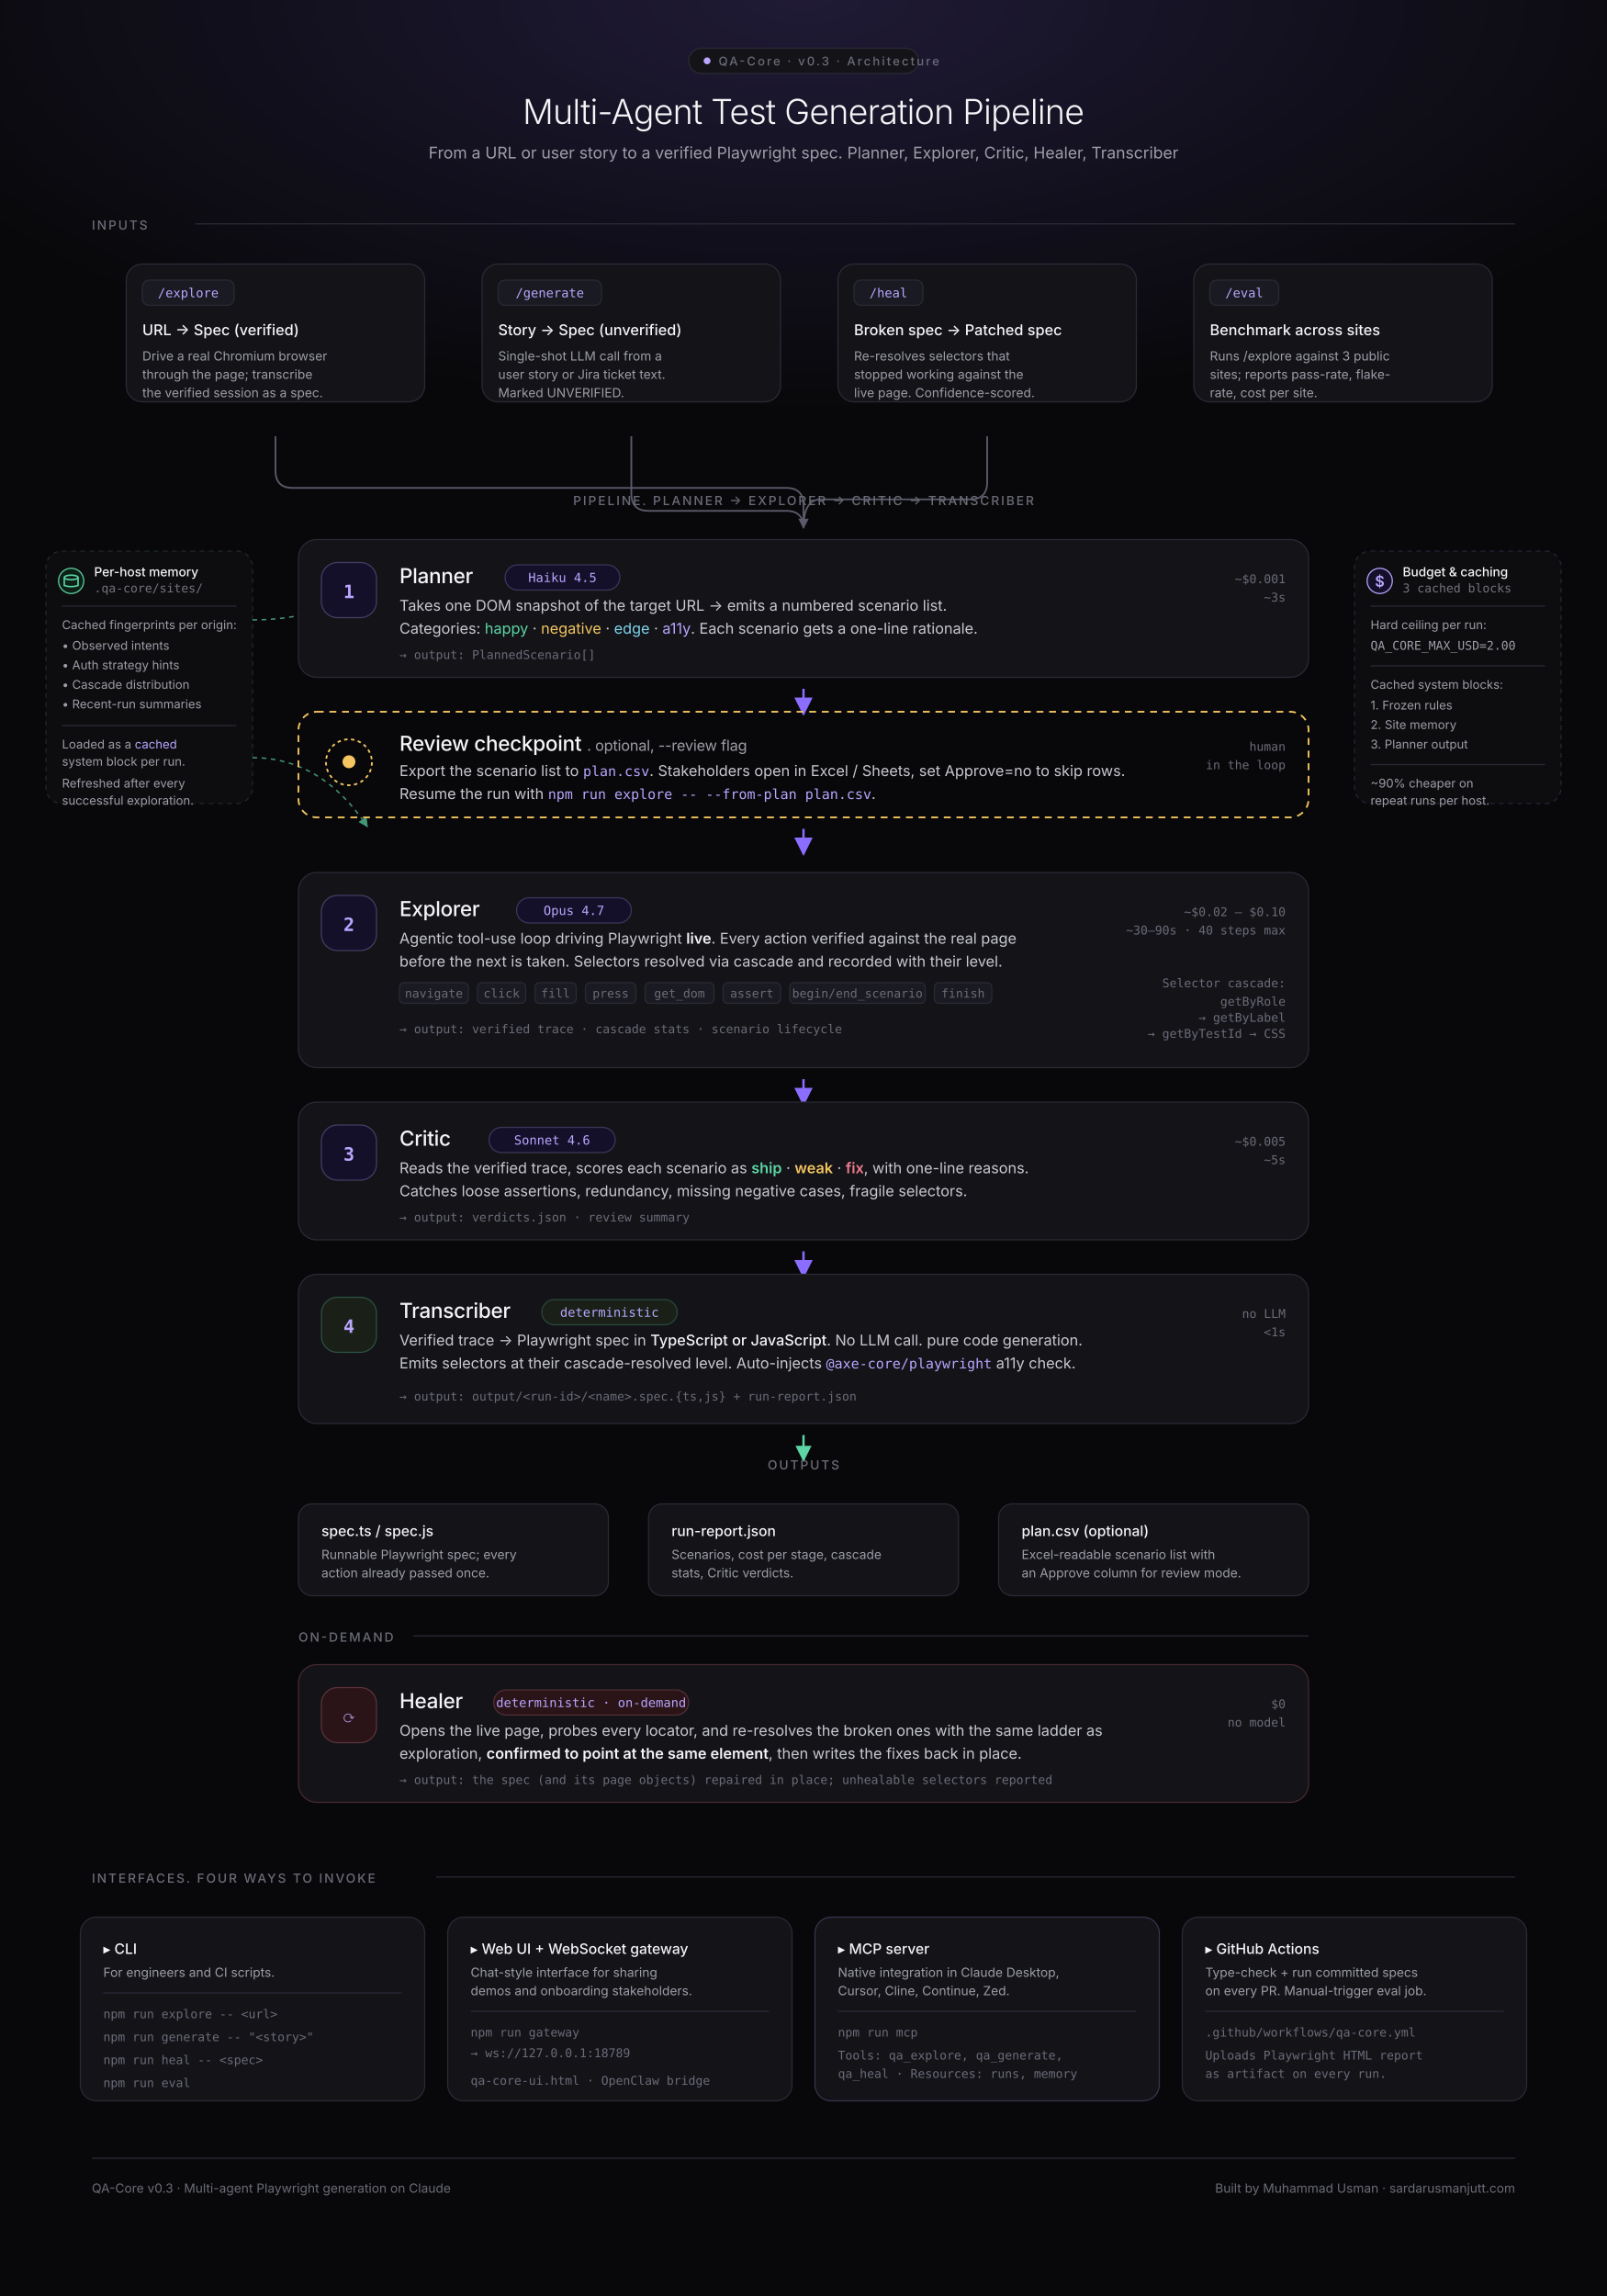
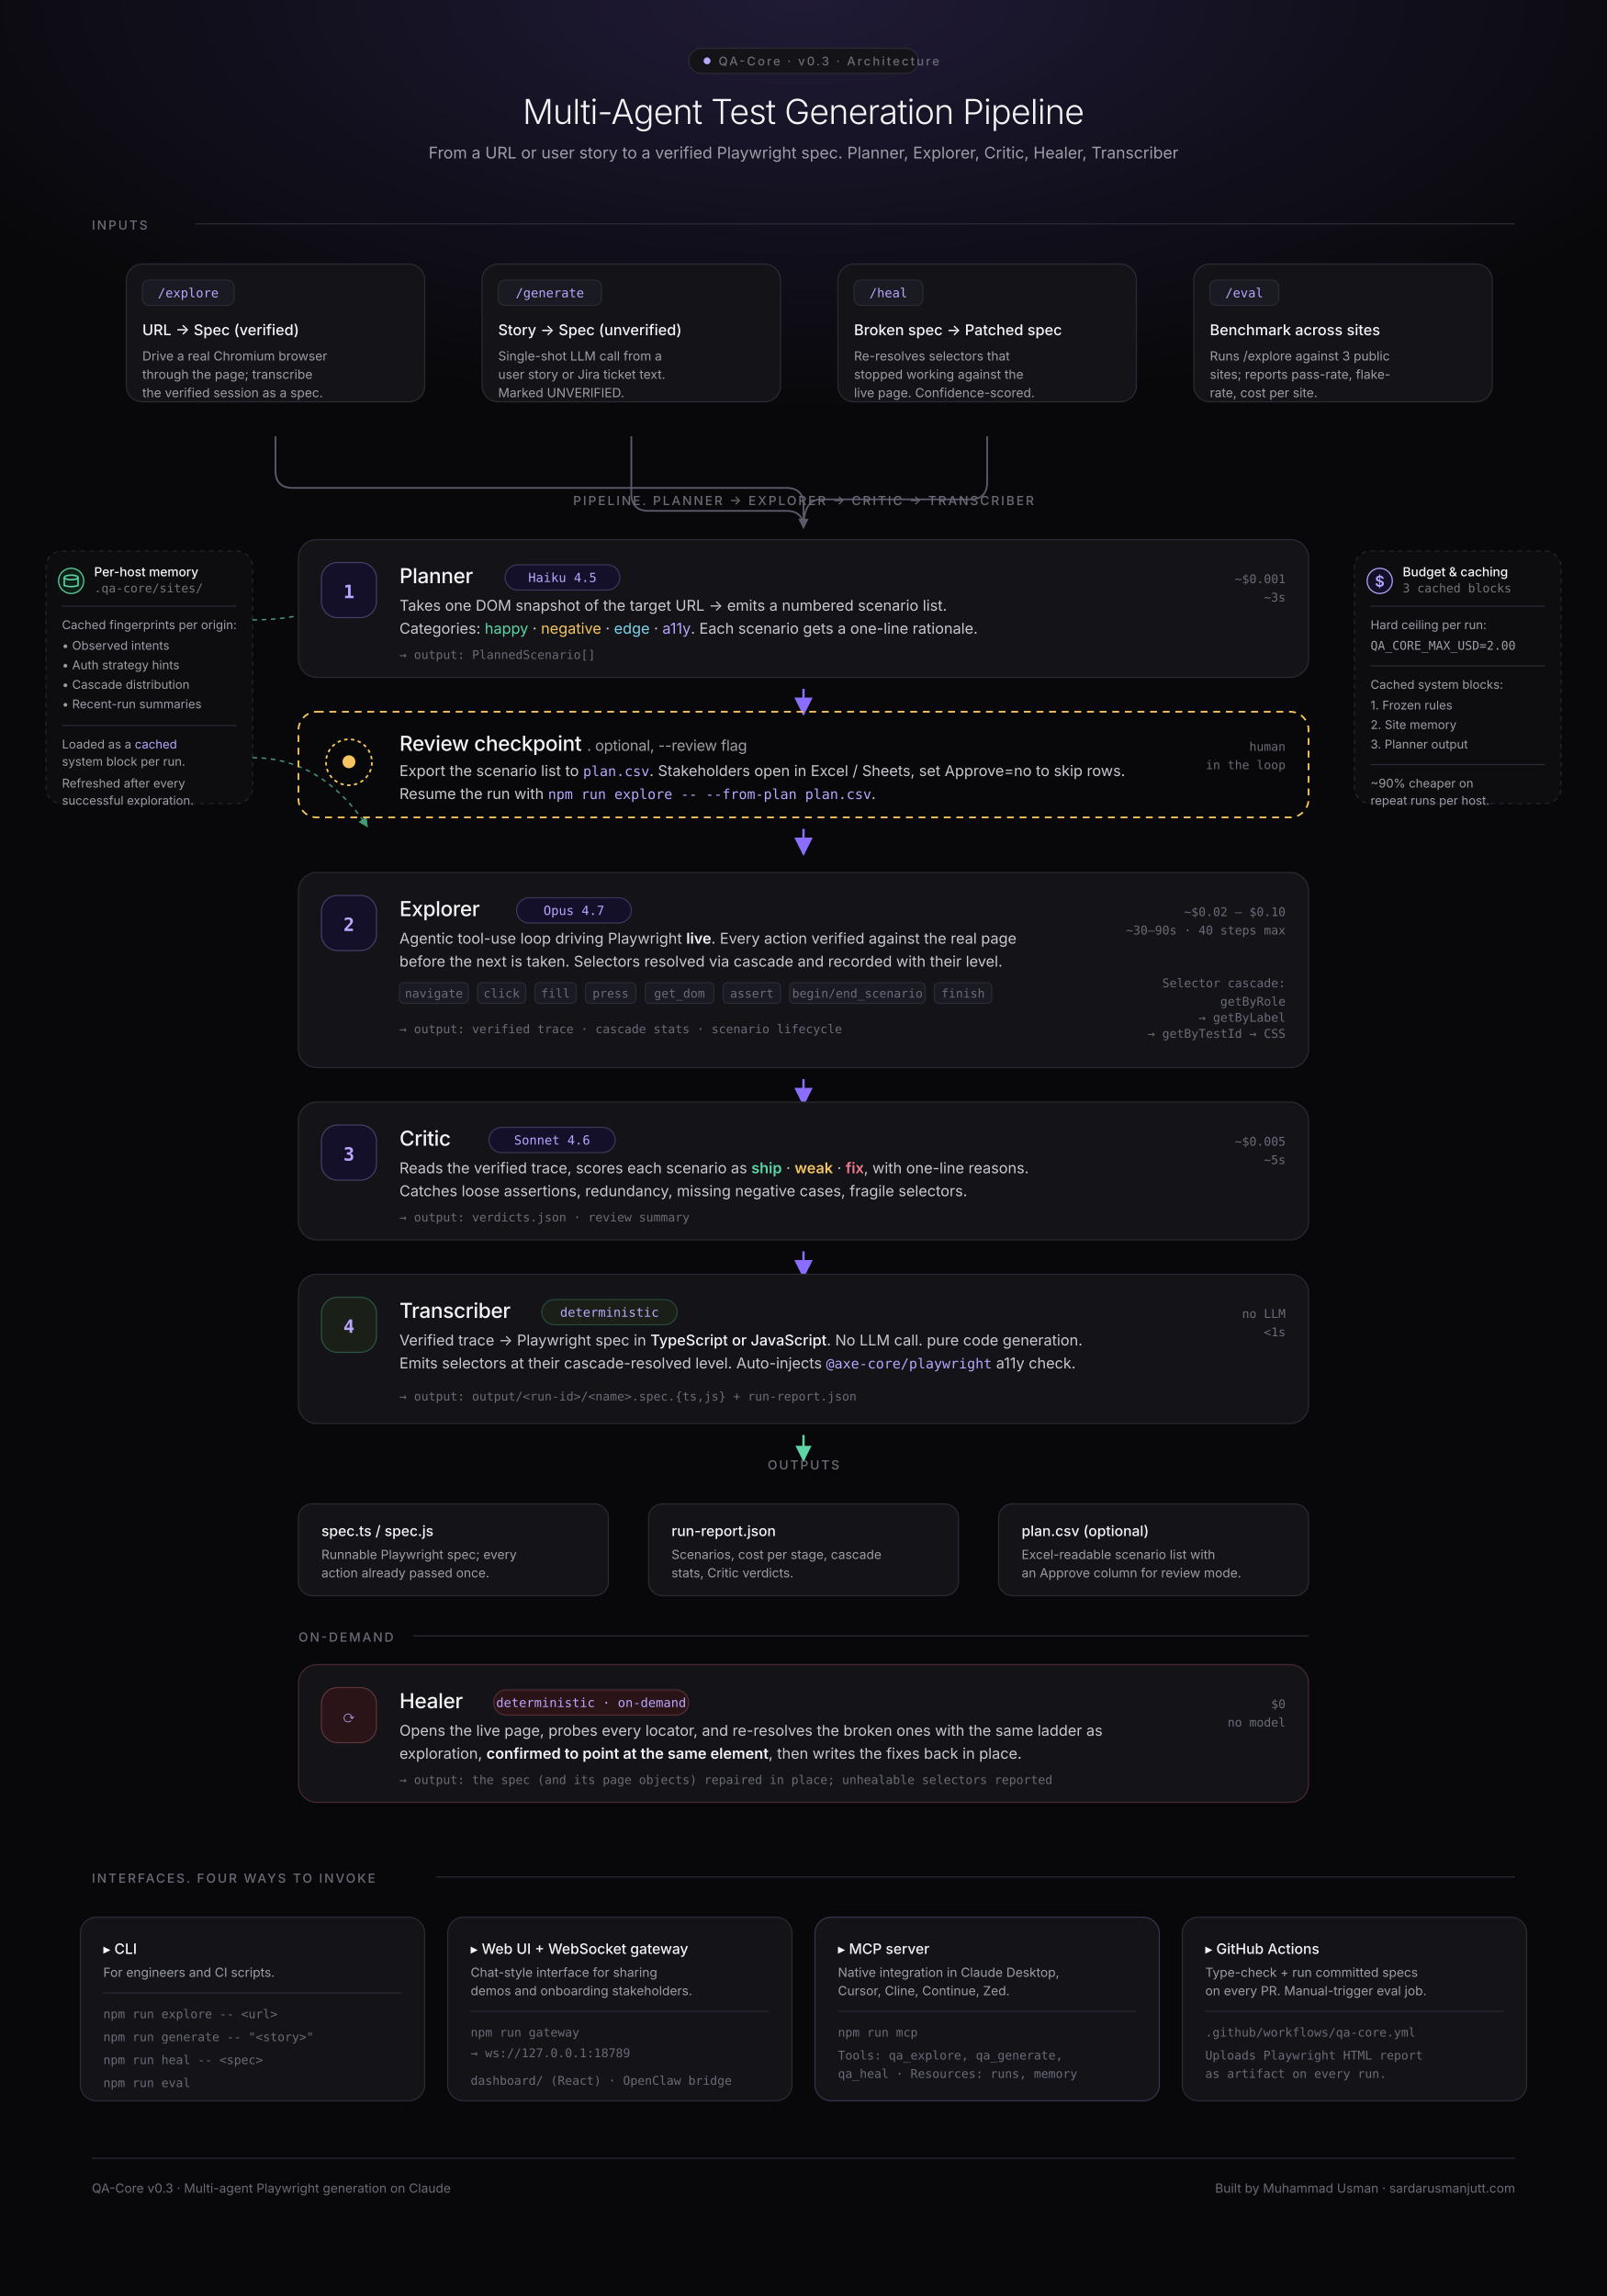
<svg xmlns="http://www.w3.org/2000/svg" viewBox="0 0 1400 2000" font-family="-apple-system, 'Inter', 'Geist', system-ui, sans-serif">
  <defs>
    <style>
    .title    { font-size: 30px; font-weight: 300; fill: #f5f5f7; letter-spacing: -0.02em; }
    .title em { fill: #b9a6ff; font-style: normal; }
    .subtitle { font-size: 14px; fill: #9d9da7; }
    .eyebrow  { font-size: 10.5px; font-weight: 500; fill: #6b6b78; letter-spacing: 0.16em; text-transform: uppercase; }
    .section  { font-size: 11px; font-weight: 500; fill: #6b6b78; letter-spacing: 0.14em; }
    .stage-name   { font-size: 18px; font-weight: 500; fill: #f5f5f7; letter-spacing: -0.012em; }
    .stage-num    { font-size: 16px; font-weight: 600; fill: #b9a6ff; font-family: ui-monospace, 'Geist Mono', monospace; }
    .stage-desc   { font-size: 13px; fill: #c8c8d0; }
    .stage-tag    { font-size: 11px; font-family: ui-monospace, 'Geist Mono', monospace; fill: #b9a6ff; font-weight: 500; }
    .stage-meta   { font-size: 10.5px; fill: #6b6b78; font-family: ui-monospace, 'Geist Mono', monospace; }
    .input-title  { font-size: 13px; font-weight: 500; fill: #f5f5f7; }
    .input-desc   { font-size: 11px; fill: #9d9da7; }
    .input-cmd    { font-size: 10.5px; font-family: ui-monospace, 'Geist Mono', monospace; fill: #b9a6ff; }
    .card-title   { font-size: 12.5px; font-weight: 500; fill: #f5f5f7; }
    .card-desc    { font-size: 11px; fill: #9d9da7; }
    .sidebar-title { font-size: 11px; font-weight: 500; fill: #f5f5f7; letter-spacing: -0.005em; }
    .sidebar-desc  { font-size: 10.5px; fill: #9d9da7; }
    .pill         { font-size: 10px; font-weight: 500; font-family: ui-monospace, 'Geist Mono', monospace; }
    .footer       { font-size: 11px; fill: #6b6b78; }
    .key-label    { font-size: 9.5px; font-weight: 500; fill: #9d9da7; letter-spacing: 0.06em; text-transform: uppercase; }
    .key-text     { font-size: 11px; fill: #f5f5f7; }
  </style>
    <radialGradient id="aurora1" cx="0.5" cy="0" r="0.6">
      <stop offset="0%" stop-color="#8b6dff" stop-opacity="0.18" />
      <stop offset="100%" stop-color="#8b6dff" stop-opacity="0" />
    </radialGradient>
    <marker id="arrow-violet" viewBox="0 0 10 10" refX="9" refY="5" markerWidth="8" markerHeight="8" orient="auto">
      <path d="M 0 0 L 10 5 L 0 10 z" fill="#8b6dff" />
    </marker>
    <marker id="arrow-line" viewBox="0 0 10 10" refX="9" refY="5" markerWidth="6" markerHeight="6" orient="auto">
      <path d="M 0 0 L 10 5 L 0 10 z" fill="#5a5a6a" />
    </marker>
    <marker id="arrow-emerald" viewBox="0 0 10 10" refX="9" refY="5" markerWidth="7" markerHeight="7" orient="auto">
      <path d="M 0 0 L 10 5 L 0 10 z" fill="#5dd5a4" />
    </marker>
    <marker id="arrow-amber" viewBox="0 0 10 10" refX="9" refY="5" markerWidth="7" markerHeight="7" orient="auto">
      <path d="M 0 0 L 10 5 L 0 10 z" fill="#f4c560" />
    </marker>
  </defs>
  <rect width="1400" height="2000" fill="#08080a" />
  <rect width="1400" height="600" fill="url(#aurora1)" />
  <g id="header">
    <rect x="600" y="42" width="200" height="22" rx="11" fill="#131318" stroke="#2a2a36" />
    <circle cx="616" cy="53" r="3" fill="#b9a6ff" />
    <text x="626" y="57" class="eyebrow">QA-Core · v0.3 · Architecture</text>
    <text x="700" y="108" text-anchor="middle" class="title">
    Multi-Agent Test Generation Pipeline
  </text>
    <text x="700" y="138" text-anchor="middle" class="subtitle">
    From a URL or user story to a verified Playwright spec. Planner, Explorer, Critic, Healer, Transcriber
  </text>
  </g>
  <g id="inputs" transform="translate(0, 200)">
    <text x="80" y="0" class="section">INPUTS</text>
    <line x1="170" y1="-5" x2="1320" y2="-5" stroke="#2a2a36" stroke-width="1" />
    <g transform="translate(110, 30)">
      <rect width="260" height="120" rx="14" fill="#131318" stroke="#2a2a36" />
      <rect x="14" y="14" width="80" height="22" rx="6" fill="#1a1a22" stroke="#2a2a36" />
      <text x="54" y="29" text-anchor="middle" class="stage-tag" fill="#7dd3e8">/explore</text>
      <text x="14" y="62" class="input-title">URL → Spec (verified)</text>
      <text x="14" y="84" class="input-desc">Drive a real Chromium browser</text>
      <text x="14" y="100" class="input-desc">through the page; transcribe</text>
      <text x="14" y="116" class="input-desc">the verified session as a spec.</text>
    </g>
    <g transform="translate(420, 30)">
      <rect width="260" height="120" rx="14" fill="#131318" stroke="#2a2a36" />
      <rect x="14" y="14" width="90" height="22" rx="6" fill="#1a1a22" stroke="#2a2a36" />
      <text x="59" y="29" text-anchor="middle" class="stage-tag" fill="#5dd5a4">/generate</text>
      <text x="14" y="62" class="input-title">Story → Spec (unverified)</text>
      <text x="14" y="84" class="input-desc">Single-shot LLM call from a</text>
      <text x="14" y="100" class="input-desc">user story or Jira ticket text.</text>
      <text x="14" y="116" class="input-desc">Marked UNVERIFIED.</text>
    </g>
    <g transform="translate(730, 30)">
      <rect width="260" height="120" rx="14" fill="#131318" stroke="#2a2a36" />
      <rect x="14" y="14" width="60" height="22" rx="6" fill="#1a1a22" stroke="#2a2a36" />
      <text x="44" y="29" text-anchor="middle" class="stage-tag" fill="#ef7c8d">/heal</text>
      <text x="14" y="62" class="input-title">Broken spec → Patched spec</text>
      <text x="14" y="84" class="input-desc">Re-resolves selectors that</text>
      <text x="14" y="100" class="input-desc">stopped working against the</text>
      <text x="14" y="116" class="input-desc">live page. Confidence-scored.</text>
    </g>
    <g transform="translate(1040, 30)">
      <rect width="260" height="120" rx="14" fill="#131318" stroke="#2a2a36" />
      <rect x="14" y="14" width="60" height="22" rx="6" fill="#1a1a22" stroke="#2a2a36" />
      <text x="44" y="29" text-anchor="middle" class="stage-tag" fill="#f4c560">/eval</text>
      <text x="14" y="62" class="input-title">Benchmark across sites</text>
      <text x="14" y="84" class="input-desc">Runs /explore against 3 public</text>
      <text x="14" y="100" class="input-desc">sites; reports pass-rate, flake-</text>
      <text x="14" y="116" class="input-desc">rate, cost per site.</text>
    </g>
  </g>
  <g stroke="#5a5a6a" fill="none" stroke-width="1.5">
    <path d="M 240 380 L 240 410 Q 240 425 255 425 L 685 425 Q 700 425 700 440 L 700 460" marker-end="url(#arrow-line)" />
    <path d="M 550 380 L 550 430 Q 550 445 565 445 L 685 445 Q 700 445 700 460" />
    <path d="M 860 380 L 860 420 Q 860 435 845 435 L 715 435 Q 700 435 700 460" />
  </g>
  <g id="memory" transform="translate(40, 480)">
    <rect width="180" height="220" rx="14" fill="#0d0d10" stroke="#1f2a22" stroke-dasharray="4 4" />
    <circle cx="22" cy="26" r="11" fill="#0d2018" stroke="#5dd5a4" />
    <ellipse cx="22" cy="23" rx="6" ry="2" stroke="#5dd5a4" fill="none" stroke-width="1.3" />
    <path d="M 16 23 L 16 30 Q 22 32 28 30 L 28 23" stroke="#5dd5a4" fill="none" stroke-width="1.3" />
    <text x="42" y="22" class="sidebar-title" fill="#5dd5a4">Per-host memory</text>
    <text x="42" y="36" class="sidebar-desc" fill="#5dd5a4" opacity="0.7" font-family="ui-monospace,monospace" font-size="9.5">.qa-core/sites/</text>
    <line x1="14" y1="48" x2="166" y2="48" stroke="#2a2a36" />
    <text x="14" y="68" class="sidebar-desc">Cached fingerprints per origin:</text>
    <text x="14" y="86" class="sidebar-desc" fill="#c8c8d0">• Observed intents</text>
    <text x="14" y="103" class="sidebar-desc" fill="#c8c8d0">• Auth strategy hints</text>
    <text x="14" y="120" class="sidebar-desc" fill="#c8c8d0">• Cascade distribution</text>
    <text x="14" y="137" class="sidebar-desc" fill="#c8c8d0">• Recent-run summaries</text>
    <line x1="14" y1="152" x2="166" y2="152" stroke="#2a2a36" />
    <text x="14" y="172" class="sidebar-desc">Loaded as a <tspan fill="#b9a6ff">cached</tspan>
    </text>
    <text x="14" y="187" class="sidebar-desc">system block per run.</text>
    <text x="14" y="206" class="sidebar-desc">Refreshed after every</text>
    <text x="14" y="221" class="sidebar-desc">successful exploration.</text>
  </g>
  <g fill="none" stroke="#5dd5a4" stroke-width="1.2" stroke-dasharray="4 4" opacity="0.7">
    <path d="M 220 540 Q 280 540 320 510" marker-end="url(#arrow-emerald)" />
    <path d="M 220 660 Q 280 660 320 720" marker-end="url(#arrow-emerald)" />
  </g>
  <g id="cost" transform="translate(1180, 480)">
    <rect width="180" height="220" rx="14" fill="#0d0d10" stroke="#2a2235" stroke-dasharray="4 4" />
    <circle cx="22" cy="26" r="11" fill="#15102a" stroke="#b9a6ff" />
    <text x="22" y="31" text-anchor="middle" fill="#b9a6ff" font-size="13" font-weight="600">$</text>
    <text x="42" y="22" class="sidebar-title" fill="#b9a6ff">Budget &amp; caching</text>
    <text x="42" y="36" class="sidebar-desc" fill="#b9a6ff" opacity="0.7" font-family="ui-monospace,monospace" font-size="9.5">3 cached blocks</text>
    <line x1="14" y1="48" x2="166" y2="48" stroke="#2a2a36" />
    <text x="14" y="68" class="sidebar-desc">Hard ceiling per run:</text>
    <text x="14" y="86" class="sidebar-desc" fill="#c8c8d0" font-family="ui-monospace,monospace" font-size="10.5">QA_CORE_MAX_USD=2.00</text>
    <line x1="14" y1="100" x2="166" y2="100" stroke="#2a2a36" />
    <text x="14" y="120" class="sidebar-desc">Cached system blocks:</text>
    <text x="14" y="138" class="sidebar-desc" fill="#c8c8d0">1. Frozen rules</text>
    <text x="14" y="155" class="sidebar-desc" fill="#c8c8d0">2. Site memory</text>
    <text x="14" y="172" class="sidebar-desc" fill="#c8c8d0">3. Planner output</text>
    <line x1="14" y1="186" x2="166" y2="186" stroke="#2a2a36" />
    <text x="14" y="206" class="sidebar-desc" fill="#c8c8d0">~90% cheaper on</text>
    <text x="14" y="221" class="sidebar-desc" fill="#c8c8d0">repeat runs per host.</text>
  </g>
  <text x="700" y="440" text-anchor="middle" class="section">PIPELINE. PLANNER → EXPLORER → CRITIC → TRANSCRIBER</text>
  <g id="stage-1" transform="translate(260, 470)">
    <rect width="880" height="120" rx="16" fill="#131318" stroke="#2a2a36" />
    <rect x="20" y="20" width="48" height="48" rx="14" fill="#15102a" stroke="rgba(185,166,255,0.3)" />
    <text x="44" y="51" text-anchor="middle" class="stage-num">1</text>
    <text x="88" y="38" class="stage-name">Planner</text>
    <rect x="180" y="22" width="100" height="22" rx="11" fill="#15102a" stroke="rgba(185,166,255,0.25)" />
    <text x="230" y="37" text-anchor="middle" class="stage-tag">Haiku 4.5</text>
    <text x="88" y="62" class="stage-desc">Takes one DOM snapshot of the target URL → emits a numbered scenario list.</text>
    <text x="88" y="82" class="stage-desc">Categories: <tspan fill="#5dd5a4">happy</tspan> · <tspan fill="#f4c560">negative</tspan> · <tspan fill="#7dd3e8">edge</tspan> · <tspan fill="#b9a6ff">a11y</tspan>. Each scenario gets a one-line rationale.</text>
    <text x="88" y="104" class="stage-meta">→ output: PlannedScenario[]</text>
    <text x="860" y="38" text-anchor="end" class="stage-meta" fill="#9d9da7">~$0.001</text>
    <text x="860" y="54" text-anchor="end" class="stage-meta" fill="#6b6b78">~3s</text>
    <path d="M 440 130 L 440 152" stroke="#8b6dff" stroke-width="2" fill="none" marker-end="url(#arrow-violet)" />
  </g>
  <g id="stage-review" transform="translate(260, 620)">
    <rect width="880" height="92" rx="16" fill="transparent" stroke="#f4c560" stroke-dasharray="6 5" stroke-width="1.5" />
    <circle cx="44" cy="44" r="20" fill="transparent" stroke="#f4c560" stroke-width="1.5" stroke-dasharray="3 3" />
    <text x="44" y="49" text-anchor="middle" font-size="15" fill="#f4c560" font-weight="600">●</text>
    <text x="88" y="34" class="stage-name" fill="#f4c560">Review checkpoint <tspan fill="#9d9da7" font-size="13" font-weight="400">. optional, --review flag</tspan>
    </text>
    <text x="88" y="56" class="stage-desc">Export the scenario list to <tspan font-family="ui-monospace,monospace" fill="#b9a6ff" font-size="12">plan.csv</tspan>. Stakeholders open in Excel / Sheets, set Approve=no to skip rows.</text>
    <text x="88" y="76" class="stage-desc">Resume the run with <tspan font-family="ui-monospace,monospace" fill="#b9a6ff" font-size="12">npm run explore -- --from-plan plan.csv</tspan>.</text>
    <text x="860" y="34" text-anchor="end" class="stage-meta" fill="#f4c560">human</text>
    <text x="860" y="50" text-anchor="end" class="stage-meta" fill="#f4c560">in the loop</text>
    <path d="M 440 102 L 440 124" stroke="#8b6dff" stroke-width="2" fill="none" marker-end="url(#arrow-violet)" />
  </g>
  <g id="stage-2" transform="translate(260, 760)">
    <rect width="880" height="170" rx="16" fill="#131318" stroke="#2a2a36" />
    <rect x="20" y="20" width="48" height="48" rx="14" fill="#15102a" stroke="rgba(185,166,255,0.3)" />
    <text x="44" y="51" text-anchor="middle" class="stage-num">2</text>
    <text x="88" y="38" class="stage-name">Explorer</text>
    <rect x="190" y="22" width="100" height="22" rx="11" fill="#15102a" stroke="rgba(185,166,255,0.25)" />
    <text x="240" y="37" text-anchor="middle" class="stage-tag">Opus 4.7</text>
    <text x="88" y="62" class="stage-desc">Agentic tool-use loop driving Playwright <tspan font-weight="600" fill="#f5f5f7">live</tspan>. Every action verified against the real page</text>
    <text x="88" y="82" class="stage-desc">before the next is taken. Selectors resolved via cascade and recorded with their level.</text>
    <g transform="translate(88, 96)">
      <rect width="60" height="18" rx="4" fill="#1a1a22" stroke="#2a2a36" />
      <text x="30" y="13" text-anchor="middle" class="stage-meta" fill="#c8c8d0">navigate</text>
      <rect x="68" width="42" height="18" rx="4" fill="#1a1a22" stroke="#2a2a36" />
      <text x="89" y="13" text-anchor="middle" class="stage-meta" fill="#c8c8d0">click</text>
      <rect x="118" width="36" height="18" rx="4" fill="#1a1a22" stroke="#2a2a36" />
      <text x="136" y="13" text-anchor="middle" class="stage-meta" fill="#c8c8d0">fill</text>
      <rect x="162" width="44" height="18" rx="4" fill="#1a1a22" stroke="#2a2a36" />
      <text x="184" y="13" text-anchor="middle" class="stage-meta" fill="#c8c8d0">press</text>
      <rect x="214" width="60" height="18" rx="4" fill="#1a1a22" stroke="#2a2a36" />
      <text x="244" y="13" text-anchor="middle" class="stage-meta" fill="#c8c8d0">get_dom</text>
      <rect x="282" width="50" height="18" rx="4" fill="#1a1a22" stroke="#2a2a36" />
      <text x="307" y="13" text-anchor="middle" class="stage-meta" fill="#c8c8d0">assert</text>
      <rect x="340" width="118" height="18" rx="4" fill="#1a1a22" stroke="#2a2a36" />
      <text x="399" y="13" text-anchor="middle" class="stage-meta" fill="#c8c8d0">begin/end_scenario</text>
      <rect x="466" width="50" height="18" rx="4" fill="#1a1a22" stroke="#2a2a36" />
      <text x="491" y="13" text-anchor="middle" class="stage-meta" fill="#c8c8d0">finish</text>
    </g>
    <text x="88" y="140" class="stage-meta">→ output: verified trace · cascade stats · scenario lifecycle</text>
    <text x="860" y="38" text-anchor="end" class="stage-meta" fill="#9d9da7">~$0.02 – $0.10</text>
    <text x="860" y="54" text-anchor="end" class="stage-meta" fill="#6b6b78">~30–90s · 40 steps max</text>
    <text x="860" y="100" text-anchor="end" class="stage-meta" fill="#6b6b78">Selector cascade:</text>
    <text x="860" y="116" text-anchor="end" class="stage-meta" fill="#b9a6ff">getByRole</text>
    <text x="860" y="130" text-anchor="end" class="stage-meta" fill="#9d9da7">→ getByLabel</text>
    <text x="860" y="144" text-anchor="end" class="stage-meta" fill="#9d9da7">→ getByTestId → CSS</text>
    <path d="M 440 180 L 440 202" stroke="#8b6dff" stroke-width="2" fill="none" marker-end="url(#arrow-violet)" />
  </g>
  <g id="stage-3" transform="translate(260, 960)">
    <rect width="880" height="120" rx="16" fill="#131318" stroke="#2a2a36" />
    <rect x="20" y="20" width="48" height="48" rx="14" fill="#15102a" stroke="rgba(185,166,255,0.3)" />
    <text x="44" y="51" text-anchor="middle" class="stage-num">3</text>
    <text x="88" y="38" class="stage-name">Critic</text>
    <rect x="166" y="22" width="110" height="22" rx="11" fill="#15102a" stroke="rgba(185,166,255,0.25)" />
    <text x="221" y="37" text-anchor="middle" class="stage-tag">Sonnet 4.6</text>
    <text x="88" y="62" class="stage-desc">Reads the verified trace, scores each scenario as <tspan fill="#5dd5a4" font-weight="600">ship</tspan> · <tspan fill="#f4c560" font-weight="600">weak</tspan> · <tspan fill="#ef7c8d" font-weight="600">fix</tspan>, with one-line reasons.</text>
    <text x="88" y="82" class="stage-desc">Catches loose assertions, redundancy, missing negative cases, fragile selectors.</text>
    <text x="88" y="104" class="stage-meta">→ output: verdicts.json · review summary</text>
    <text x="860" y="38" text-anchor="end" class="stage-meta" fill="#9d9da7">~$0.005</text>
    <text x="860" y="54" text-anchor="end" class="stage-meta" fill="#6b6b78">~5s</text>
    <path d="M 440 130 L 440 152" stroke="#8b6dff" stroke-width="2" fill="none" marker-end="url(#arrow-violet)" />
  </g>
  <g id="stage-4" transform="translate(260, 1110)">
    <rect width="880" height="130" rx="16" fill="#131318" stroke="#2a2a36" />
    <rect x="20" y="20" width="48" height="48" rx="14" fill="#1a2018" stroke="rgba(93,213,164,0.3)" />
    <text x="44" y="51" text-anchor="middle" class="stage-num" fill="#5dd5a4">4</text>
    <text x="88" y="38" class="stage-name">Transcriber</text>
    <rect x="212" y="22" width="118" height="22" rx="11" fill="#1a2018" stroke="rgba(93,213,164,0.25)" />
    <text x="271" y="37" text-anchor="middle" class="stage-tag" fill="#5dd5a4">deterministic</text>
    <text x="88" y="62" class="stage-desc">Verified trace → Playwright spec in <tspan font-weight="500" fill="#f5f5f7">TypeScript or JavaScript</tspan>. No LLM call. pure code generation.</text>
    <text x="88" y="82" class="stage-desc">Emits selectors at their cascade-resolved level. Auto-injects <tspan font-family="ui-monospace,monospace" font-size="12" fill="#b9a6ff">@axe-core/playwright</tspan> a11y check.</text>
    <text x="88" y="110" class="stage-meta">→ output: output/&lt;run-id&gt;/&lt;name&gt;.spec.{ts,js} + run-report.json</text>
    <text x="860" y="38" text-anchor="end" class="stage-meta" fill="#9d9da7">no LLM</text>
    <text x="860" y="54" text-anchor="end" class="stage-meta" fill="#6b6b78">&lt;1s</text>
    <path d="M 440 140 L 440 162" stroke="#5dd5a4" stroke-width="2" fill="none" marker-end="url(#arrow-emerald)" />
  </g>
  <g id="outputs" transform="translate(0, 1280)">
    <text x="700" y="0" text-anchor="middle" class="section">OUTPUTS</text>
    <g transform="translate(260, 30)">
      <rect width="270" height="80" rx="12" fill="#131318" stroke="#2a2a36" />
      <text x="20" y="28" class="card-title" fill="#5dd5a4">spec.ts / spec.js</text>
      <text x="20" y="48" class="card-desc">Runnable Playwright spec; every</text>
      <text x="20" y="64" class="card-desc">action already passed once.</text>
    </g>
    <g transform="translate(565, 30)">
      <rect width="270" height="80" rx="12" fill="#131318" stroke="#2a2a36" />
      <text x="20" y="28" class="card-title" fill="#b9a6ff">run-report.json</text>
      <text x="20" y="48" class="card-desc">Scenarios, cost per stage, cascade</text>
      <text x="20" y="64" class="card-desc">stats, Critic verdicts.</text>
    </g>
    <g transform="translate(870, 30)">
      <rect width="270" height="80" rx="12" fill="#131318" stroke="#2a2a36" />
      <text x="20" y="28" class="card-title" fill="#f4c560">plan.csv (optional)</text>
      <text x="20" y="48" class="card-desc">Excel-readable scenario list with</text>
      <text x="20" y="64" class="card-desc">an Approve column for review mode.</text>
    </g>
  </g>
  <g id="healer" transform="translate(260, 1430)">
    <text x="0" y="0" class="section">ON-DEMAND</text>
    <line x1="100" y1="-5" x2="880" y2="-5" stroke="#2a2a36" />
    <g transform="translate(0, 20)">
      <rect width="880" height="120" rx="16" fill="#131318" stroke="rgba(239,124,141,0.25)" />
      <rect x="20" y="20" width="48" height="48" rx="14" fill="#2a1418" stroke="rgba(239,124,141,0.3)" />
      <text x="44" y="51" text-anchor="middle" class="stage-num" fill="#ef7c8d">⟳</text>
      <text x="88" y="38" class="stage-name">Healer</text>
      <rect x="170" y="22" width="170" height="22" rx="11" fill="#2a1418" stroke="rgba(239,124,141,0.25)" />
      <text x="255" y="37" text-anchor="middle" class="stage-tag" fill="#ef7c8d">deterministic · on-demand</text>
      <text x="88" y="62" class="stage-desc">Opens the live page, probes every locator, and re-resolves the broken ones with the same ladder as</text>
      <text x="88" y="82" class="stage-desc">exploration, <tspan font-weight="600" fill="#f5f5f7">confirmed to point at the same element</tspan>, then writes the fixes back in place.</text>
      <text x="88" y="104" class="stage-meta">→ output: the spec (and its page objects) repaired in place; unhealable selectors reported</text>
      <text x="860" y="38" text-anchor="end" class="stage-meta" fill="#9d9da7">$0</text>
      <text x="860" y="54" text-anchor="end" class="stage-meta" fill="#6b6b78">no model</text>
    </g>
  </g>
  <g id="interfaces" transform="translate(0, 1640)">
    <text x="80" y="0" class="section">INTERFACES. FOUR WAYS TO INVOKE</text>
    <line x1="380" y1="-5" x2="1320" y2="-5" stroke="#2a2a36" />
    <g transform="translate(70, 30)">
      <rect width="300" height="160" rx="14" fill="#131318" stroke="#2a2a36" />
      <text x="20" y="32" class="card-title">▸ CLI</text>
      <text x="20" y="52" class="card-desc">For engineers and CI scripts.</text>
      <line x1="20" y1="66" x2="280" y2="66" stroke="#2a2a36" />
      <text x="20" y="88" class="stage-meta" fill="#b9a6ff">npm run explore -- &lt;url&gt;</text>
      <text x="20" y="108" class="stage-meta" fill="#b9a6ff">npm run generate -- "&lt;story&gt;"</text>
      <text x="20" y="128" class="stage-meta" fill="#b9a6ff">npm run heal -- &lt;spec&gt;</text>
      <text x="20" y="148" class="stage-meta" fill="#b9a6ff">npm run eval</text>
    </g>
    <g transform="translate(390, 30)">
      <rect width="300" height="160" rx="14" fill="#131318" stroke="#2a2a36" />
      <text x="20" y="32" class="card-title">▸ Web UI + WebSocket gateway</text>
      <text x="20" y="52" class="card-desc">Chat-style interface for sharing</text>
      <text x="20" y="68" class="card-desc">demos and onboarding stakeholders.</text>
      <line x1="20" y1="82" x2="280" y2="82" stroke="#2a2a36" />
      <text x="20" y="104" class="stage-meta" fill="#b9a6ff">npm run gateway</text>
      <text x="20" y="122" class="stage-meta" fill="#9d9da7">→ ws://127.0.0.1:18789</text>
-       <text x="20" y="146" class="stage-meta" fill="#9d9da7">qa-core-ui.html · OpenClaw bridge</text>
+       <text x="20" y="146" class="stage-meta" fill="#9d9da7">dashboard/ (React) · OpenClaw bridge</text>
    </g>
    <g transform="translate(710, 30)">
      <rect width="300" height="160" rx="14" fill="#131318" stroke="rgba(185,166,255,0.25)" />
      <text x="20" y="32" class="card-title" fill="#b9a6ff">▸ MCP server</text>
      <text x="20" y="52" class="card-desc">Native integration in Claude Desktop,</text>
      <text x="20" y="68" class="card-desc">Cursor, Cline, Continue, Zed.</text>
      <line x1="20" y1="82" x2="280" y2="82" stroke="#2a2a36" />
      <text x="20" y="104" class="stage-meta" fill="#b9a6ff">npm run mcp</text>
      <text x="20" y="124" class="stage-meta" fill="#9d9da7">Tools: qa_explore, qa_generate,</text>
      <text x="20" y="140" class="stage-meta" fill="#9d9da7">qa_heal · Resources: runs, memory</text>
    </g>
    <g transform="translate(1030, 30)">
      <rect width="300" height="160" rx="14" fill="#131318" stroke="#2a2a36" />
      <text x="20" y="32" class="card-title">▸ GitHub Actions</text>
      <text x="20" y="52" class="card-desc">Type-check + run committed specs</text>
      <text x="20" y="68" class="card-desc">on every PR. Manual-trigger eval job.</text>
      <line x1="20" y1="82" x2="280" y2="82" stroke="#2a2a36" />
      <text x="20" y="104" class="stage-meta" fill="#b9a6ff">.github/workflows/qa-core.yml</text>
      <text x="20" y="124" class="stage-meta" fill="#9d9da7">Uploads Playwright HTML report</text>
      <text x="20" y="140" class="stage-meta" fill="#9d9da7">as artifact on every run.</text>
    </g>
  </g>
  <g id="footer" transform="translate(0, 1880)">
    <line x1="80" y1="0" x2="1320" y2="0" stroke="#2a2a36" />
    <text x="80" y="30" class="footer">QA-Core v0.3 · Multi-agent Playwright generation on Claude</text>
    <text x="1320" y="30" text-anchor="end" class="footer">Built by Muhammad Usman · sardarusmanjutt.com</text>
  </g>
</svg>
